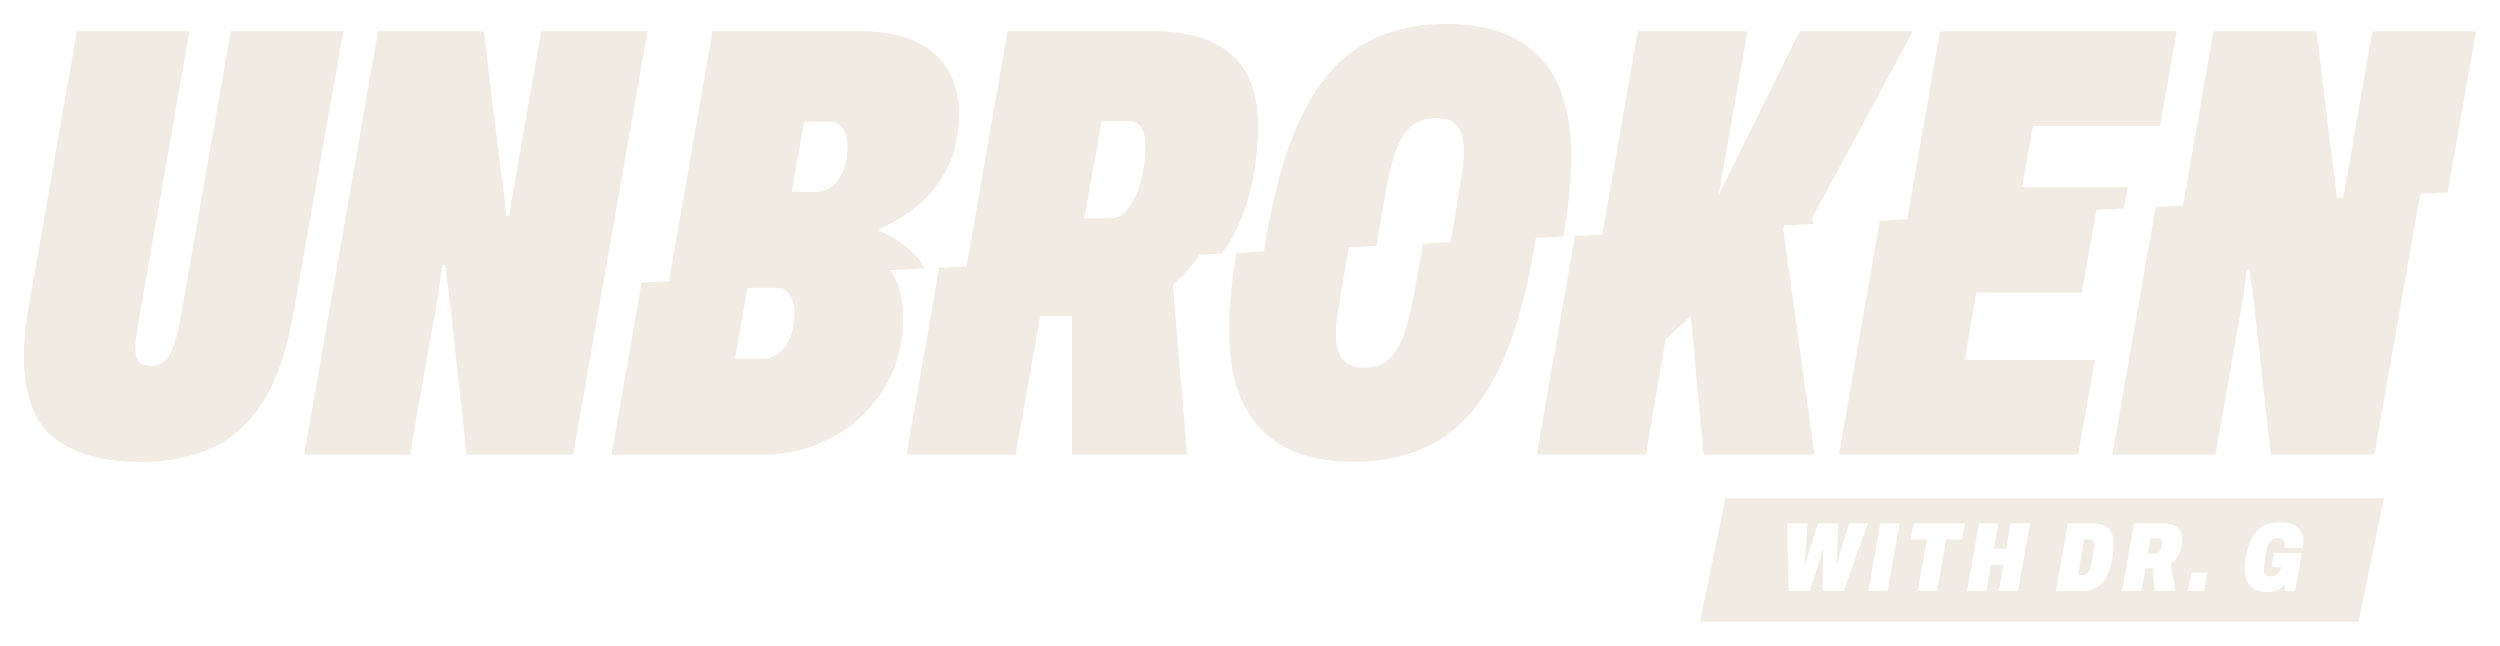
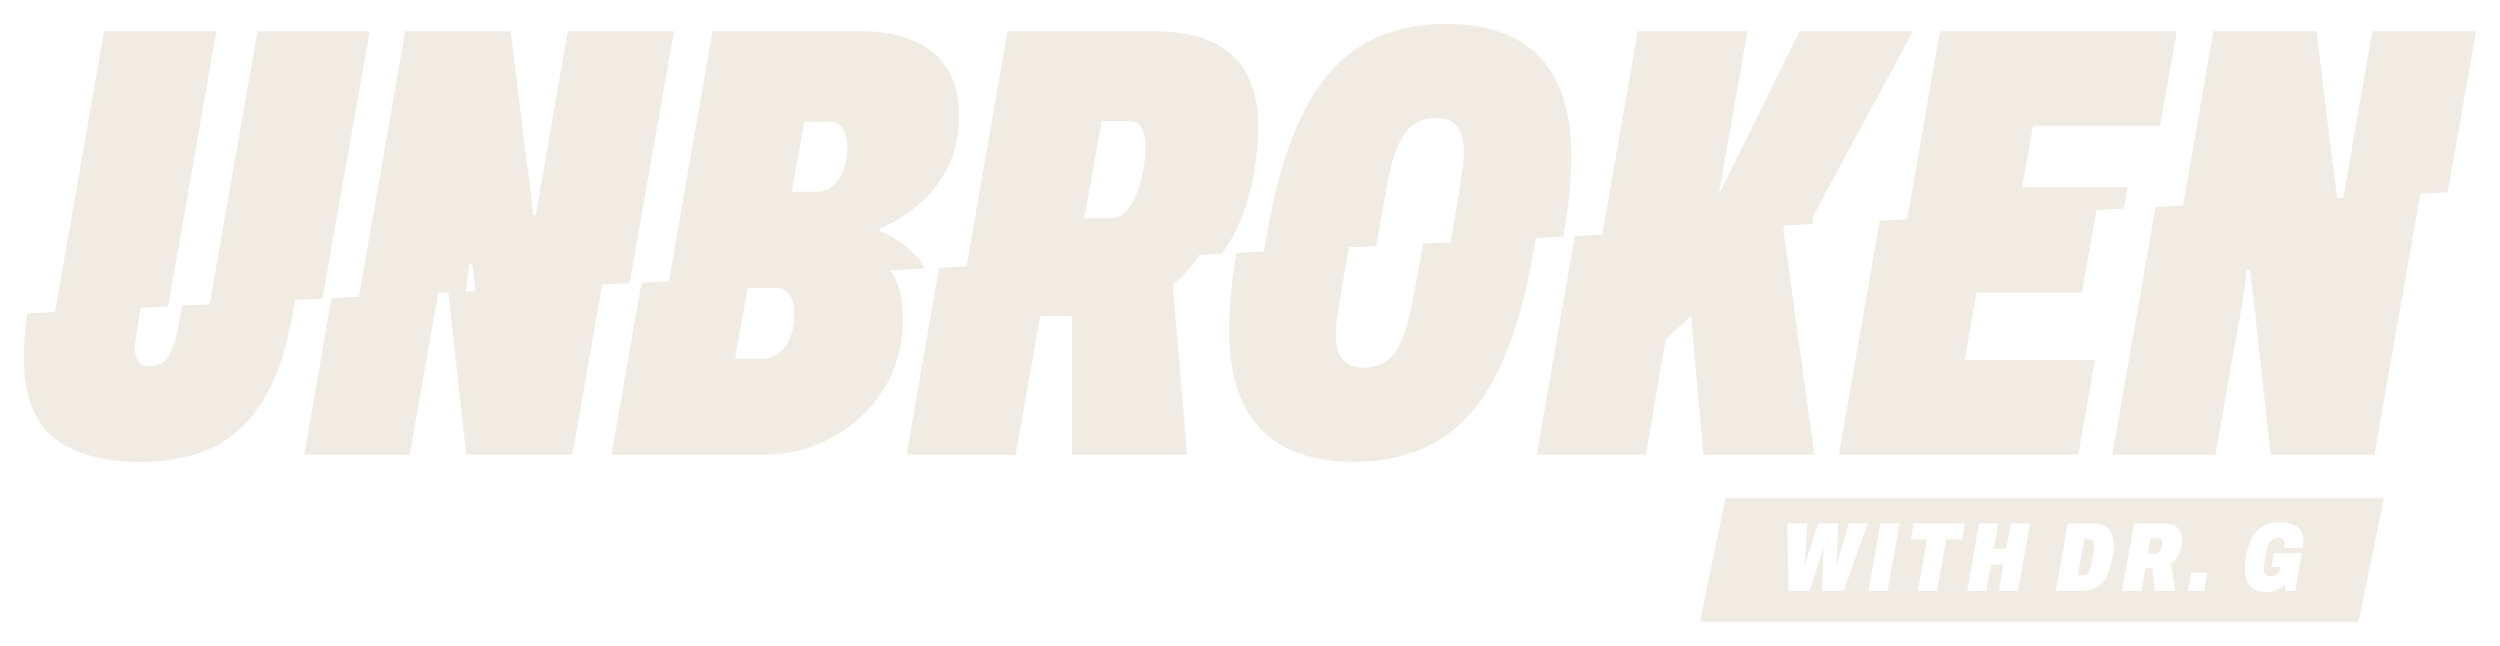
<svg xmlns="http://www.w3.org/2000/svg" width="1375.68" height="355.32" viewBox="0 0 1375.68 355.32">
-   <path transform="translate(336.485 13.160)" d="M-258.968 241.065Q-289.453 241.065 -306.389 228.024Q-323.325 214.983 -323.325 183.143Q-323.325 177.385 -322.817 170.78Q-322.309 164.175 -320.954 157.062L-294.195 3.96H-232.209L-259.984 162.481Q-260.662 167.223 -261.339 171.288Q-262.017 175.353 -262.017 178.401Q-262.017 183.143 -260.154 185.684Q-258.291 188.224 -253.887 188.224Q-246.097 188.224 -242.71 181.28Q-239.322 174.337 -237.29 162.481L-209.515 3.96H-147.529L-174.965 159.094Q-180.385 189.918 -191.732 207.87Q-203.079 225.822 -220.015 233.443Q-236.951 241.065 -258.968 241.065ZM-169.114 237.0 -128.468 3.96H-70.208L-61.74 74.075Q-61.062 78.479 -60.385 83.729Q-59.708 88.979 -59.03 94.568Q-58.353 100.157 -58.014 105.576H-56.32Q-54.965 96.77 -52.764 84.745Q-50.562 72.72 -49.207 63.914L-38.707 3.96H19.892L-21.093 237.0H-79.692L-87.483 166.546Q-88.16 159.094 -89.346 149.61Q-90.531 140.126 -91.547 132.674H-93.241Q-93.918 139.448 -95.443 149.441Q-96.967 159.433 -98.66 167.562L-110.854 237.0Z M523.809 117.013 508.669 117.77Q508.127 121.217 507.5 124.8Q500.24 166.38 487.37 191.955Q474.5 217.53 455.03 229.245Q435.56 240.96 408.5 240.96Q385.4 240.96 370.22 232.71Q355.04 224.46 347.45 208.455Q339.86 192.45 339.86 168.69Q339.86 158.46 341.015 146.91Q342 137.061 343.825 126.012L358.996 125.253Q359.667 120.809 360.48 116.16Q367.74 74.58 380.61 49.005Q393.48 23.43 412.95 11.715Q432.42 0.0 459.15 0.0Q482.25 0.0 497.595 8.25Q512.94 16.5 520.53 32.67Q528.12 48.84 528.12 72.6Q528.12 82.83 526.965 94.215Q525.889 104.826 523.809 117.013ZM172.38 134.584 153.259 135.54Q160.38 144.591 160.38 161.76Q160.38 184.2 149.655 201.195Q138.93 218.19 121.44 227.595Q103.95 237.0 83.82 237.0H0.0L16.504 142.378L31.589 141.624L55.6 3.96H137.11Q153.61 3.96 165.82 9.075Q178.03 14.19 184.63 24.42Q191.23 34.65 191.23 49.83Q191.23 66.66 184.96 79.035Q178.69 91.41 168.79 99.66Q158.89 107.91 147.67 112.53L147.34 113.85Q159.88 119.13 168.13 128.205Q170.635 130.961 172.38 134.584ZM335.709 126.418 323.493 127.029Q317.522 136.433 308.86 143.61L316.78 237.0H253.42V160.77H235.93L222.4 237.0H162.34L180.272 134.19L195.357 133.435L217.94 3.96H297.47Q319.25 3.96 332.12 10.725Q344.99 17.49 350.435 29.205Q355.88 40.92 355.88 56.43Q355.88 70.29 352.91 85.635Q349.94 100.98 343.175 114.51Q339.977 120.906 335.709 126.418ZM949.531 95.727 952.975 95.555Q953.962 89.671 955.245 82.665Q957.39 70.95 958.71 62.37L968.94 3.96H1026.03L1010.426 92.682L995.349 93.436L970.1 237.0H913.01L905.42 168.36Q904.76 161.1 903.605 151.86Q902.45 142.62 901.46 135.36H899.81Q899.15 141.96 897.665 151.695Q896.18 161.43 894.53 169.35L882.65 237.0H825.89L849.66 100.72L864.745 99.966L881.49 3.96H938.25L946.5 72.27Q947.16 76.56 947.82 81.675Q948.48 86.79 949.14 92.235Q949.353 93.992 949.531 95.727ZM661.25 110.141 645.662 110.92 644.76 112.59 661.92 237.0H600.87L593.94 160.77L580.08 173.64L569.19 237.0H509.13L530.113 116.698L545.198 115.943L564.73 3.96H625.12L609.28 94.05L653.83 3.96H716.2L660.76 106.59ZM832.223 101.592 817.153 102.346 809.08 147.9H751.0L744.73 184.86H816.34L807.1 237.0H675.43L697.876 108.309L712.961 107.555L731.03 3.96H861.38L852.14 56.1H782.18L776.24 89.76H834.32ZM612.953 261.0H975.349L961.349 329.0H598.953ZM461.706 120.118Q462.994 112.893 463.935 107.25Q466.08 94.38 467.235 87.12Q468.39 79.86 468.72 76.23Q469.05 72.6 469.05 70.29Q469.05 64.35 467.565 60.225Q466.08 56.1 462.78 53.955Q459.48 51.81 453.54 51.81Q446.94 51.81 442.32 54.78Q437.7 57.75 434.565 63.36Q431.43 68.97 429.45 76.56Q427.47 84.15 425.82 93.72Q422.939 110.482 420.888 122.159L405.807 122.913Q404.75 128.964 403.88 133.875Q401.57 146.91 400.415 154.17Q399.26 161.43 398.93 164.895Q398.6 168.36 398.6 171.0Q398.6 176.61 400.085 180.735Q401.57 184.86 405.035 187.005Q408.5 189.15 414.11 189.15Q420.71 189.15 425.33 186.18Q429.95 183.21 432.92 177.765Q435.89 172.32 438.035 164.565Q440.18 156.81 441.83 147.24Q444.712 131.872 446.632 120.872ZM260.18 106.92H274.7Q280.97 106.92 285.26 100.485Q289.55 94.05 291.695 84.81Q293.84 75.57 293.84 66.99Q293.84 61.05 291.695 57.255Q289.55 53.46 284.27 53.46H269.75ZM647.705 312.0H659.315L664.823 294.882Q665.039 294.234 665.336 293.262Q665.633 292.29 665.957 291.237Q666.281 290.184 666.551 289.266H666.929Q666.875 290.076 666.821 291.102Q666.767 292.128 666.713 293.127Q666.659 294.126 666.659 294.882L666.227 312.0H677.999L691.391 274.848H680.969L676.001 291.426Q675.785 292.128 675.515 293.1Q675.245 294.072 674.975 295.098Q674.705 296.124 674.435 297.042H674.057Q674.111 296.124 674.165 295.071Q674.219 294.018 674.3 293.046Q674.381 292.074 674.381 291.426L675.083 274.848H663.959L658.667 291.426Q658.451 292.02 658.181 292.965Q657.911 293.91 657.587 294.99Q657.263 296.07 656.993 297.042H656.615Q656.669 296.07 656.75 294.99Q656.831 293.91 656.912 292.965Q656.993 292.02 656.993 291.426L658.073 274.848H647.003ZM67.98 184.2H83.82Q87.45 184.2 91.41 181.56Q95.37 178.92 98.01 173.145Q100.65 167.37 100.65 158.46Q100.65 152.85 98.01 149.055Q95.37 145.26 90.75 145.26H74.91ZM794.821 312.0H808.915Q813.991 312.0 817.339 310.029Q820.687 308.058 822.739 304.035Q824.791 300.012 825.871 293.856Q826.249 291.75 826.438 289.914Q826.627 288.078 826.627 286.512Q826.627 280.518 823.657 277.683Q820.687 274.848 814.315 274.848H801.355ZM99.16 92.4H113.02Q115.99 92.4 118.96 90.915Q121.93 89.43 124.405 86.295Q126.88 83.16 128.365 78.375Q129.85 73.59 129.85 66.99Q129.85 61.38 127.21 57.585Q124.57 53.79 119.95 53.79H106.09ZM831.275 312.0H841.859L844.073 299.526H848.015L849.203 312.0H860.543L858.059 296.988Q860.165 295.584 861.515 293.532Q862.865 291.48 863.54 288.942Q864.215 286.404 864.215 283.758Q864.215 281.166 863.216 279.168Q862.217 277.17 860.003 276.009Q857.789 274.848 854.117 274.848H837.809ZM745.997 312.0H756.527L759.065 297.582H765.923L763.385 312.0H773.969L780.557 274.848H769.973L767.489 288.78H760.631L763.115 274.848H752.531ZM910.667 312.648Q913.043 312.648 914.879 312.108Q916.715 311.568 918.2 310.623Q919.685 309.678 920.819 308.49L921.035 312.0H926.435L930.107 291.264H914.825L913.475 298.824H918.767L918.713 299.04Q918.497 300.39 917.768 301.524Q917.039 302.658 915.932 303.333Q914.825 304.008 913.313 304.008Q911.855 304.008 910.937 303.549Q910.019 303.09 909.587 302.226Q909.155 301.362 909.155 300.012Q909.155 299.688 909.209 299.175Q909.263 298.662 909.425 297.69Q909.587 296.718 909.857 294.936Q910.127 293.154 910.667 290.292Q910.991 288.456 911.477 287.052Q911.963 285.648 912.719 284.703Q913.475 283.758 914.528 283.299Q915.581 282.84 916.985 282.84Q917.903 282.84 918.578 283.056Q919.253 283.272 919.739 283.704Q920.225 284.136 920.441 284.757Q920.657 285.378 920.657 286.134Q920.657 286.62 920.603 287.16Q920.549 287.7 920.441 288.294H930.593Q930.755 287.268 930.863 286.35Q930.971 285.432 930.971 284.622Q930.971 282.03 930.053 280.059Q929.135 278.088 927.434 276.792Q925.733 275.496 923.303 274.848Q920.873 274.2 917.795 274.2Q913.205 274.2 909.614 275.955Q906.023 277.71 903.566 281.463Q901.109 285.216 899.759 291.264Q899.273 293.37 899.003 295.476Q898.733 297.582 898.733 299.634Q898.733 306.168 901.811 309.408Q904.889 312.648 910.667 312.648ZM718.831 312.0H729.415L734.437 283.704H743.185L744.751 274.848H716.509L714.943 283.704H723.853ZM691.665 312.0H702.195L708.783 274.848H698.199ZM806.917 303.36 810.373 283.488H812.749Q813.937 283.488 814.639 283.92Q815.341 284.352 815.665 285.108Q815.989 285.864 815.989 286.998Q815.989 287.538 815.881 288.375Q815.773 289.212 815.476 291.048Q815.179 292.884 814.531 296.394Q814.207 298.122 813.802 299.445Q813.397 300.768 812.803 301.632Q812.209 302.496 811.345 302.928Q810.481 303.36 809.239 303.36ZM867.459 312.0H876.423L878.151 301.956H869.241ZM845.423 291.534 846.935 283.056H851.363Q852.335 283.056 852.821 283.758Q853.307 284.46 853.307 285.594Q853.307 286.998 852.848 288.375Q852.389 289.752 851.552 290.643Q850.715 291.534 849.689 291.534Z" fill="#F1ECE3" />
+   <path transform="translate(336.490 13.160)" d="M-79.65 142.68 L-79.45 141.22 L-79.26 139.81 L-79.09 138.44 L-78.92 137.11 L-78.77 135.83 L-78.62 134.59 L-78.49 133.40 L-78.38 132.25 L-76.69 132.25 L-76.52 133.51 L-76.35 134.79 L-76.17 136.09 L-75.99 137.43 L-75.81 138.80 L-75.63 140.19 L-75.45 141.61 L-75.26 143.06 L-75.07 144.53 L-74.88 146.04 L-74.77 146.94 L9.99 142.70 L34.39 3.96 L-24.02 3.96 L-34.49 63.72 L-34.72 65.20 L-34.96 66.73 L-35.21 68.31 L-35.48 69.93 L-35.76 71.59 L-36.05 73.30 L-36.35 75.05 L-36.66 76.85 L-36.99 78.69 L-37.32 80.58 L-37.67 82.51 L-38.03 84.48 L-38.39 86.46 L-38.74 88.39 L-39.08 90.27 L-39.40 92.12 L-39.71 93.91 L-40.01 95.67 L-40.30 97.37 L-40.58 99.04 L-40.85 100.66 L-41.10 102.23 L-41.35 103.76 L-41.58 105.24 L-43.26 105.24 L-43.32 104.34 L-43.39 103.44 L-43.45 102.53 L-43.53 101.62 L-43.60 100.71 L-43.69 99.80 L-43.77 98.89 L-43.86 97.97 L-43.96 97.05 L-44.06 96.12 L-44.17 95.20 L-44.28 94.27 L-44.39 93.35 L-44.50 92.42 L-44.61 91.51 L-44.73 90.60 L-44.84 89.69 L-44.95 88.79 L-45.06 87.89 L-45.18 86.99 L-45.29 86.11 L-45.40 85.22 L-45.51 84.34 L-45.63 83.47 L-45.74 82.60 L-45.85 81.75 L-45.97 80.90 L-46.08 80.07 L-46.19 79.25 L-46.30 78.45 L-46.42 77.65 L-46.53 76.87 L-46.64 76.09 L-46.75 75.33 L-46.87 74.58 L-46.98 73.85 L-55.42 3.96 L-113.49 3.96 L-138.99 150.15 L-80.31 147.21 L-80.09 145.74 L-79.86 144.19ZM-159.05 151.15 L-133.02 3.96 L-194.80 3.96 L-221.13 154.26ZM-306.10 157.74 L-306.23 158.51 L-243.95 155.40 L-217.42 3.96 L-279.20 3.96 L-305.88 156.56ZM-89.39 151.46 L-89.20 152.99 L-89.02 154.50 L-88.85 155.97 L-88.69 157.42 L-88.53 158.84 L-88.38 160.23 L-88.23 161.60 L-88.10 162.94 L-87.97 164.24 L-87.84 165.52 L-87.73 166.78 L-79.96 237.00 L-21.55 237.00 L-5.10 143.46 L-89.86 147.70 L-89.78 148.33 L-89.58 149.89ZM-98.03 163.62 L-97.76 162.18 L-97.49 160.71 L-97.22 159.22 L-96.96 157.70 L-96.69 156.16 L-96.43 154.59 L-96.17 152.99 L-95.92 151.37 L-95.66 149.73 L-95.41 148.09 L-95.40 147.97 L-154.08 150.91 L-169.09 237.00 L-111.02 237.00 L-98.87 167.79 L-98.59 166.43 L-98.31 165.04ZM-241.77 239.73 L-238.50 239.15 L-235.30 238.47 L-232.17 237.68 L-229.11 236.78 L-226.12 235.78 L-223.21 234.67 L-220.36 233.46 L-217.58 232.12 L-214.88 230.64 L-212.26 229.01 L-209.72 227.25 L-207.26 225.34 L-204.87 223.28 L-202.56 221.09 L-200.32 218.75 L-198.17 216.27 L-196.09 213.64 L-194.09 210.88 L-192.17 207.97 L-190.32 204.89 L-188.56 201.64 L-186.88 198.22 L-185.28 194.61 L-183.77 190.83 L-182.33 186.86 L-180.98 182.72 L-179.71 178.40 L-178.52 173.91 L-177.42 169.23 L-176.39 164.38 L-175.45 159.35 L-174.14 151.91 L-236.22 155.02 L-237.58 162.72 L-237.92 164.66 L-238.29 166.53 L-238.67 168.33 L-239.08 170.06 L-239.50 171.72 L-239.94 173.32 L-240.40 174.84 L-240.88 176.30 L-241.37 177.70 L-241.89 179.02 L-242.42 180.27 L-242.98 181.46 L-243.57 182.57 L-244.22 183.58 L-244.94 184.49 L-245.72 185.31 L-246.55 186.03 L-247.45 186.65 L-248.41 187.18 L-249.43 187.61 L-250.51 187.95 L-251.65 188.19 L-252.85 188.34 L-254.12 188.38 L-254.83 188.37 L-255.51 188.31 L-256.15 188.22 L-256.76 188.10 L-257.34 187.94 L-257.87 187.75 L-258.38 187.52 L-258.84 187.26 L-259.28 186.96 L-259.67 186.62 L-260.04 186.26 L-260.36 185.85 L-260.66 185.41 L-260.93 184.95 L-261.18 184.45 L-261.40 183.92 L-261.59 183.36 L-261.76 182.77 L-261.90 182.15 L-262.01 181.50 L-262.10 180.82 L-262.17 180.11 L-262.21 179.36 L-262.22 178.59 L-262.22 178.08 L-262.20 177.55 L-262.18 177.01 L-262.15 176.45 L-262.10 175.88 L-262.05 175.30 L-261.99 174.70 L-261.92 174.09 L-261.84 173.46 L-261.75 172.82 L-261.65 172.17 L-261.55 171.50 L-261.43 170.82 L-261.32 170.13 L-261.21 169.43 L-261.10 168.73 L-260.98 168.01 L-260.87 167.28 L-260.76 166.55 L-260.65 165.80 L-260.53 165.05 L-260.42 164.28 L-260.31 163.51 L-260.20 162.72 L-259.04 156.16 L-321.32 159.27 L-321.39 159.67 L-321.59 160.84 L-321.77 161.99 L-321.95 163.14 L-322.11 164.29 L-322.25 165.42 L-322.39 166.55 L-322.52 167.67 L-322.63 168.79 L-322.73 169.90 L-322.82 171.00 L-322.90 172.09 L-322.98 173.17 L-323.04 174.24 L-323.10 175.29 L-323.16 176.34 L-323.20 177.37 L-323.24 178.39 L-323.27 179.40 L-323.30 180.40 L-323.32 181.38 L-323.33 182.36 L-323.33 183.32 L-323.21 188.48 L-322.86 193.38 L-322.27 198.02 L-321.45 202.39 L-320.40 206.51 L-319.11 210.37 L-317.59 213.97 L-315.83 217.31 L-313.83 220.38 L-311.61 223.20 L-309.14 225.76 L-306.45 228.05 L-303.54 230.13 L-300.45 232.02 L-297.16 233.74 L-293.69 235.27 L-290.04 236.63 L-286.19 237.80 L-282.16 238.79 L-277.94 239.61 L-273.53 240.24 L-268.94 240.69 L-264.15 240.96 L-259.18 241.05 L-255.56 241.00 L-252.01 240.84 L-248.53 240.58 L-245.12 240.21ZM523.809 117.013 508.669 117.77Q508.127 121.217 507.5 124.8Q500.24 166.38 487.37 191.955Q474.5 217.53 455.03 229.245Q435.56 240.96 408.5 240.96Q385.4 240.96 370.22 232.71Q355.04 224.46 347.45 208.455Q339.86 192.45 339.86 168.69Q339.86 158.46 341.015 146.91Q342 137.061 343.825 126.012L358.996 125.253Q359.667 120.809 360.48 116.16Q367.74 74.58 380.61 49.005Q393.48 23.43 412.95 11.715Q432.42 0.0 459.15 0.0Q482.25 0.0 497.595 8.25Q512.94 16.5 520.53 32.67Q528.12 48.84 528.12 72.6Q528.12 82.83 526.965 94.215Q525.889 104.826 523.809 117.013ZM172.38 134.584 153.259 135.54Q160.38 144.591 160.38 161.76Q160.38 184.2 149.655 201.195Q138.93 218.19 121.44 227.595Q103.95 237.0 83.82 237.0H0.0L16.504 142.378L31.589 141.624L55.6 3.96H137.11Q153.61 3.96 165.82 9.075Q178.03 14.19 184.63 24.42Q191.23 34.65 191.23 49.83Q191.23 66.66 184.96 79.035Q178.69 91.41 168.79 99.66Q158.89 107.91 147.67 112.53L147.34 113.85Q159.88 119.13 168.13 128.205Q170.635 130.961 172.38 134.584ZM335.709 126.418 323.493 127.029Q317.522 136.433 308.86 143.61L316.78 237.0H253.42V160.77H235.93L222.4 237.0H162.34L180.272 134.19L195.357 133.435L217.94 3.96H297.47Q319.25 3.96 332.12 10.725Q344.99 17.49 350.435 29.205Q355.88 40.92 355.88 56.43Q355.88 70.29 352.91 85.635Q349.94 100.98 343.175 114.51Q339.977 120.906 335.709 126.418ZM949.531 95.727 952.975 95.555Q953.962 89.671 955.245 82.665Q957.39 70.95 958.71 62.37L968.94 3.96H1026.03L1010.426 92.682L995.349 93.436L970.1 237.0H913.01L905.42 168.36Q904.76 161.1 903.605 151.86Q902.45 142.62 901.46 135.36H899.81Q899.15 141.96 897.665 151.695Q896.18 161.43 894.53 169.35L882.65 237.0H825.89L849.66 100.72L864.745 99.966L881.49 3.96H938.25L946.5 72.27Q947.16 76.56 947.82 81.675Q948.48 86.79 949.14 92.235Q949.353 93.992 949.531 95.727ZM661.25 110.141 645.662 110.92 644.76 112.59 661.92 237.0H600.87L593.94 160.77L580.08 173.64L569.19 237.0H509.13L530.113 116.698L545.198 115.943L564.73 3.96H625.12L609.28 94.05L653.83 3.96H716.2L660.76 106.59ZM832.223 101.592 817.153 102.346 809.08 147.9H751.0L744.73 184.86H816.34L807.1 237.0H675.43L697.876 108.309L712.961 107.555L731.03 3.96H861.38L852.14 56.1H782.18L776.24 89.76H834.32ZM612.953 261.0H975.349L961.349 329.0H598.953ZM461.706 120.118Q462.994 112.893 463.935 107.25Q466.08 94.38 467.235 87.12Q468.39 79.86 468.72 76.23Q469.05 72.6 469.05 70.29Q469.05 64.35 467.565 60.225Q466.08 56.1 462.78 53.955Q459.48 51.81 453.54 51.81Q446.94 51.81 442.32 54.78Q437.7 57.75 434.565 63.36Q431.43 68.97 429.45 76.56Q427.47 84.15 425.82 93.72Q422.939 110.482 420.888 122.159L405.807 122.913Q404.75 128.964 403.88 133.875Q401.57 146.91 400.415 154.17Q399.26 161.43 398.93 164.895Q398.6 168.36 398.6 171.0Q398.6 176.61 400.085 180.735Q401.57 184.86 405.035 187.005Q408.5 189.15 414.11 189.15Q420.71 189.15 425.33 186.18Q429.95 183.21 432.92 177.765Q435.89 172.32 438.035 164.565Q440.18 156.81 441.83 147.24Q444.712 131.872 446.632 120.872ZM260.18 106.92H274.7Q280.97 106.92 285.26 100.485Q289.55 94.05 291.695 84.81Q293.84 75.57 293.84 66.99Q293.84 61.05 291.695 57.255Q289.55 53.46 284.27 53.46H269.75ZM647.705 312.0H659.315L664.823 294.882Q665.039 294.234 665.336 293.262Q665.633 292.29 665.957 291.237Q666.281 290.184 666.551 289.266H666.929Q666.875 290.076 666.821 291.102Q666.767 292.128 666.713 293.127Q666.659 294.126 666.659 294.882L666.227 312.0H677.999L691.391 274.848H680.969L676.001 291.426Q675.785 292.128 675.515 293.1Q675.245 294.072 674.975 295.098Q674.705 296.124 674.435 297.042H674.057Q674.111 296.124 674.165 295.071Q674.219 294.018 674.3 293.046Q674.381 292.074 674.381 291.426L675.083 274.848H663.959L658.667 291.426Q658.451 292.02 658.181 292.965Q657.911 293.91 657.587 294.99Q657.263 296.07 656.993 297.042H656.615Q656.669 296.07 656.75 294.99Q656.831 293.91 656.912 292.965Q656.993 292.02 656.993 291.426L658.073 274.848H647.003ZM67.98 184.2H83.82Q87.45 184.2 91.41 181.56Q95.37 178.92 98.01 173.145Q100.65 167.37 100.65 158.46Q100.65 152.85 98.01 149.055Q95.37 145.26 90.75 145.26H74.91ZM794.821 312.0H808.915Q813.991 312.0 817.339 310.029Q820.687 308.058 822.739 304.035Q824.791 300.012 825.871 293.856Q826.249 291.75 826.438 289.914Q826.627 288.078 826.627 286.512Q826.627 280.518 823.657 277.683Q820.687 274.848 814.315 274.848H801.355ZM99.16 92.4H113.02Q115.99 92.4 118.96 90.915Q121.93 89.43 124.405 86.295Q126.88 83.16 128.365 78.375Q129.85 73.59 129.85 66.99Q129.85 61.38 127.21 57.585Q124.57 53.79 119.95 53.79H106.09ZM831.275 312.0H841.859L844.073 299.526H848.015L849.203 312.0H860.543L858.059 296.988Q860.165 295.584 861.515 293.532Q862.865 291.48 863.54 288.942Q864.215 286.404 864.215 283.758Q864.215 281.166 863.216 279.168Q862.217 277.17 860.003 276.009Q857.789 274.848 854.117 274.848H837.809ZM745.997 312.0H756.527L759.065 297.582H765.923L763.385 312.0H773.969L780.557 274.848H769.973L767.489 288.78H760.631L763.115 274.848H752.531ZM910.667 312.648Q913.043 312.648 914.879 312.108Q916.715 311.568 918.2 310.623Q919.685 309.678 920.819 308.49L921.035 312.0H926.435L930.107 291.264H914.825L913.475 298.824H918.767L918.713 299.04Q918.497 300.39 917.768 301.524Q917.039 302.658 915.932 303.333Q914.825 304.008 913.313 304.008Q911.855 304.008 910.937 303.549Q910.019 303.09 909.587 302.226Q909.155 301.362 909.155 300.012Q909.155 299.688 909.209 299.175Q909.263 298.662 909.425 297.69Q909.587 296.718 909.857 294.936Q910.127 293.154 910.667 290.292Q910.991 288.456 911.477 287.052Q911.963 285.648 912.719 284.703Q913.475 283.758 914.528 283.299Q915.581 282.84 916.985 282.84Q917.903 282.84 918.578 283.056Q919.253 283.272 919.739 283.704Q920.225 284.136 920.441 284.757Q920.657 285.378 920.657 286.134Q920.657 286.62 920.603 287.16Q920.549 287.7 920.441 288.294H930.593Q930.755 287.268 930.863 286.35Q930.971 285.432 930.971 284.622Q930.971 282.03 930.053 280.059Q929.135 278.088 927.434 276.792Q925.733 275.496 923.303 274.848Q920.873 274.2 917.795 274.2Q913.205 274.2 909.614 275.955Q906.023 277.71 903.566 281.463Q901.109 285.216 899.759 291.264Q899.273 293.37 899.003 295.476Q898.733 297.582 898.733 299.634Q898.733 306.168 901.811 309.408Q904.889 312.648 910.667 312.648ZM718.831 312.0H729.415L734.437 283.704H743.185L744.751 274.848H716.509L714.943 283.704H723.853ZM691.665 312.0H702.195L708.783 274.848H698.199ZM806.917 303.36 810.373 283.488H812.749Q813.937 283.488 814.639 283.92Q815.341 284.352 815.665 285.108Q815.989 285.864 815.989 286.998Q815.989 287.538 815.881 288.375Q815.773 289.212 815.476 291.048Q815.179 292.884 814.531 296.394Q814.207 298.122 813.802 299.445Q813.397 300.768 812.803 301.632Q812.209 302.496 811.345 302.928Q810.481 303.36 809.239 303.36ZM867.459 312.0H876.423L878.151 301.956H869.241ZM845.423 291.534 846.935 283.056H851.363Q852.335 283.056 852.821 283.758Q853.307 284.46 853.307 285.594Q853.307 286.998 852.848 288.375Q852.389 289.752 851.552 290.643Q850.715 291.534 849.689 291.534Z" fill="#F1ECE3" />
</svg>
